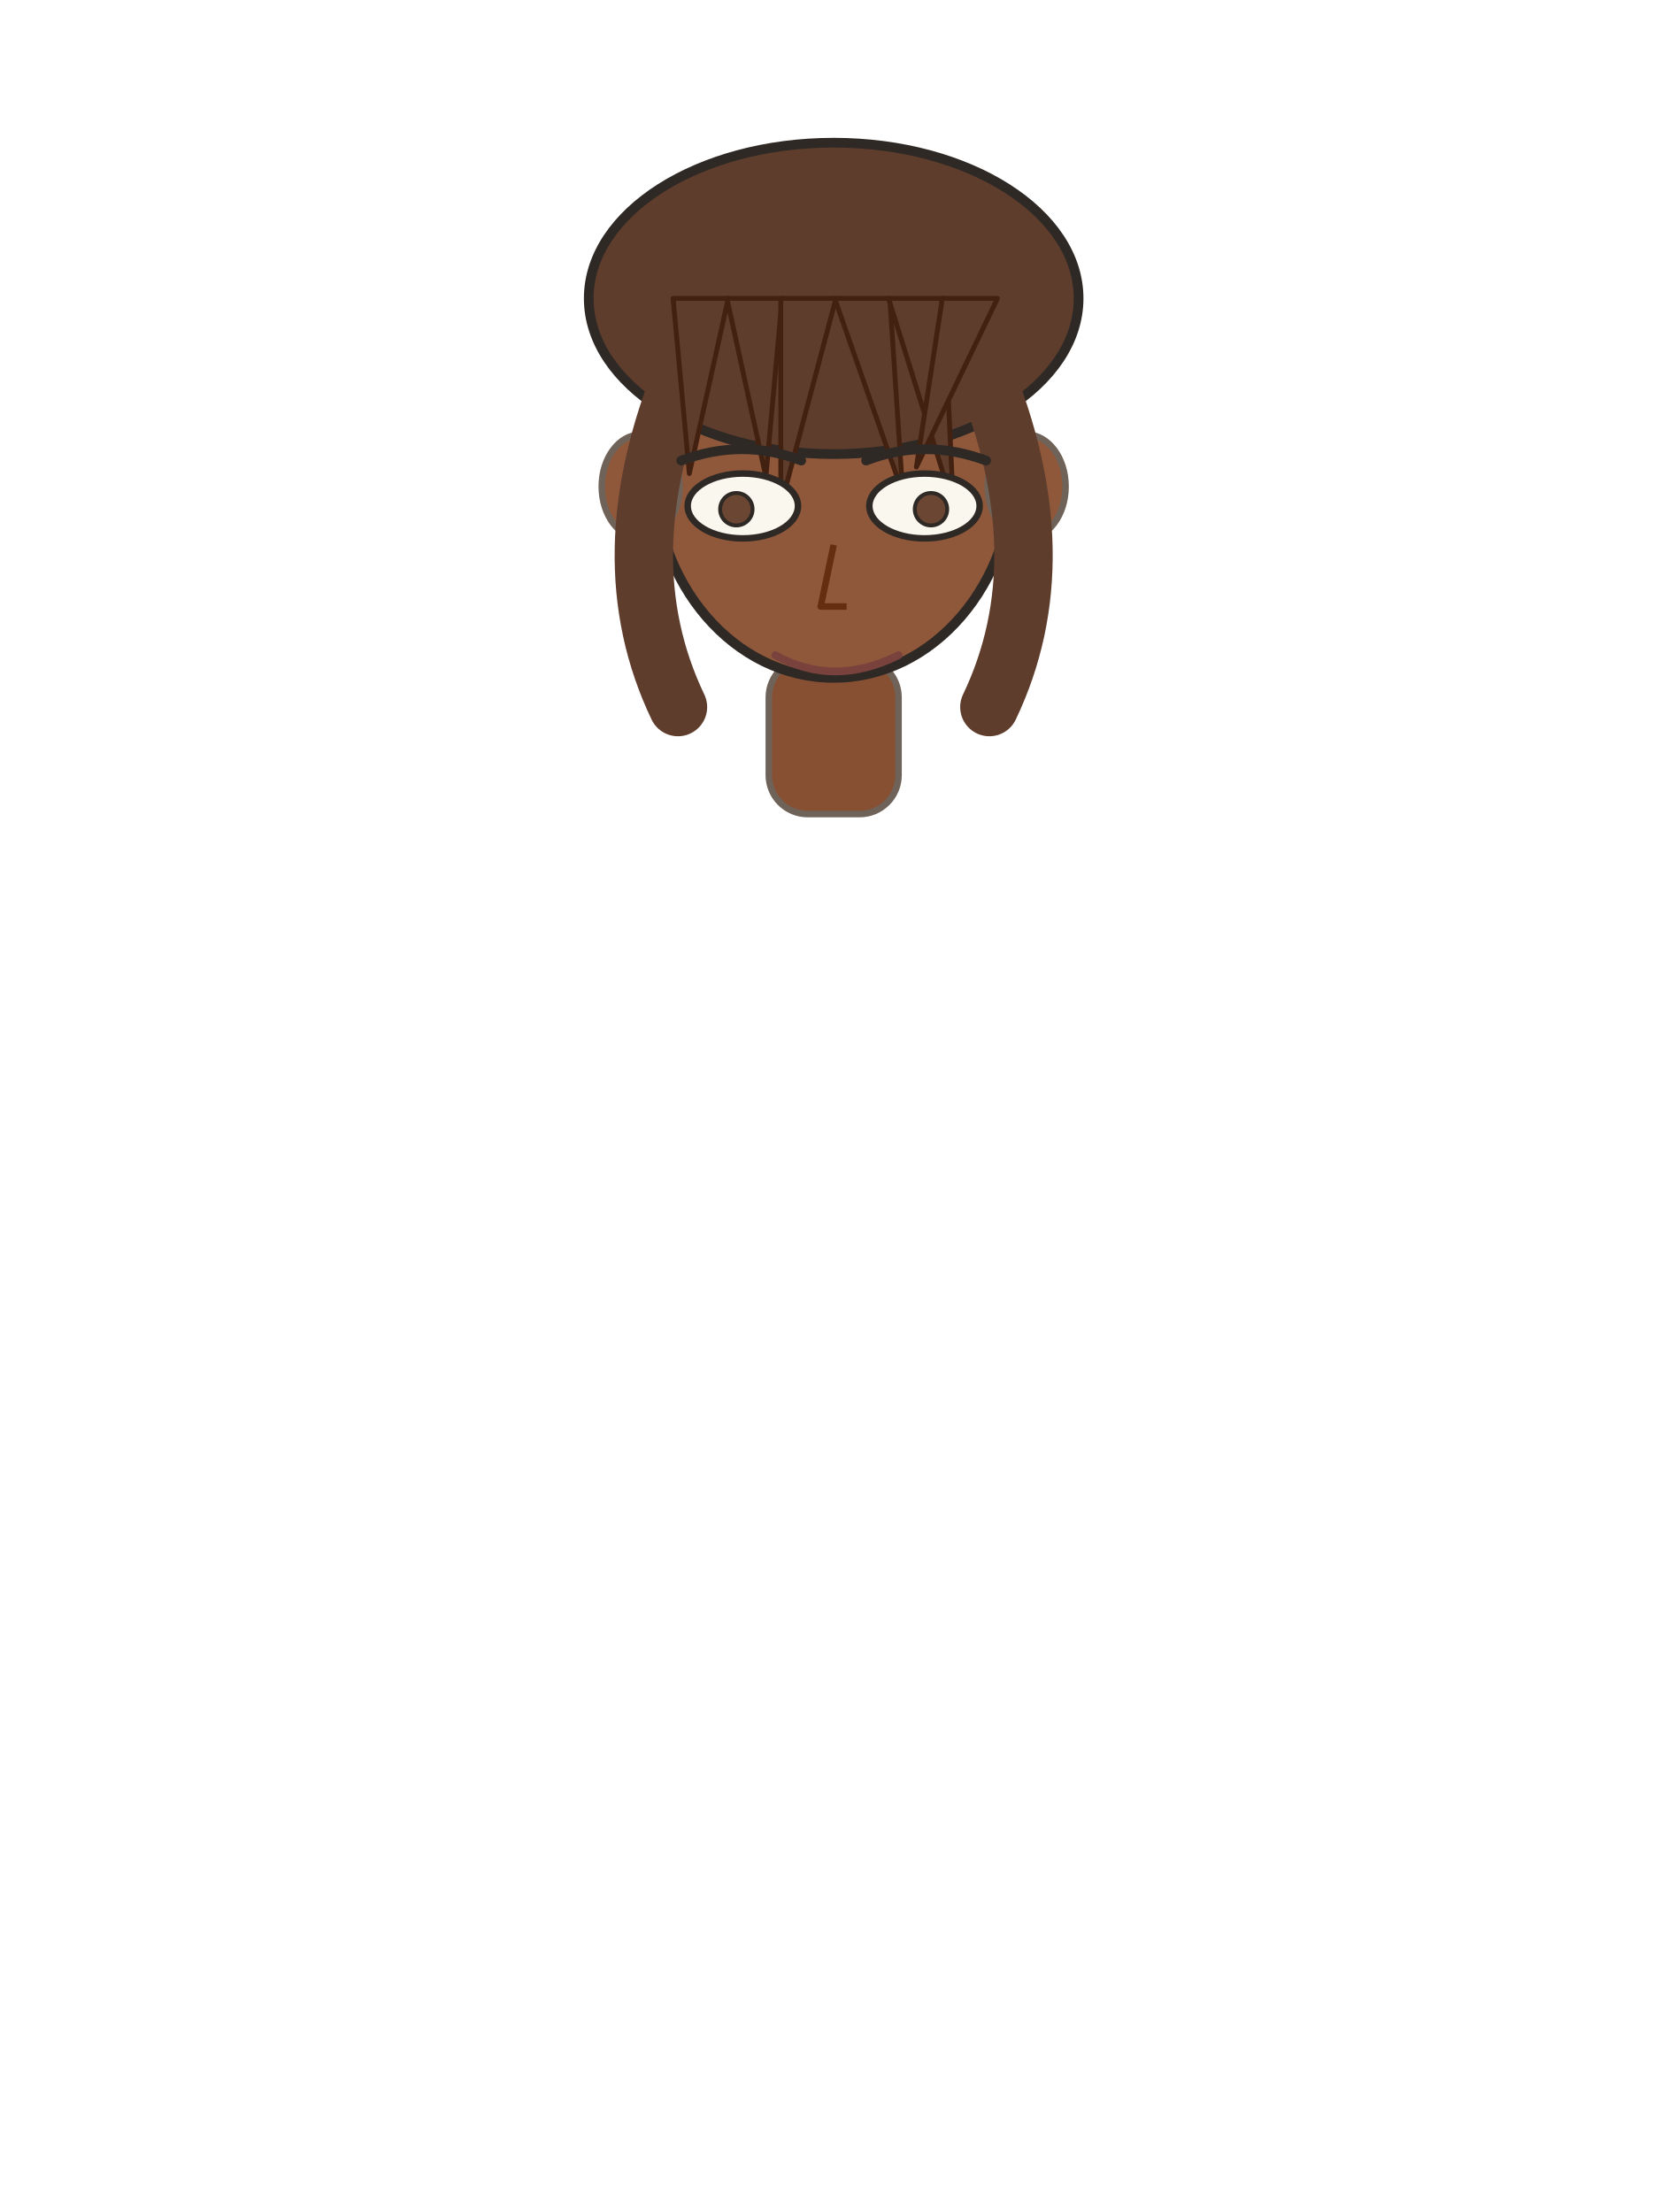
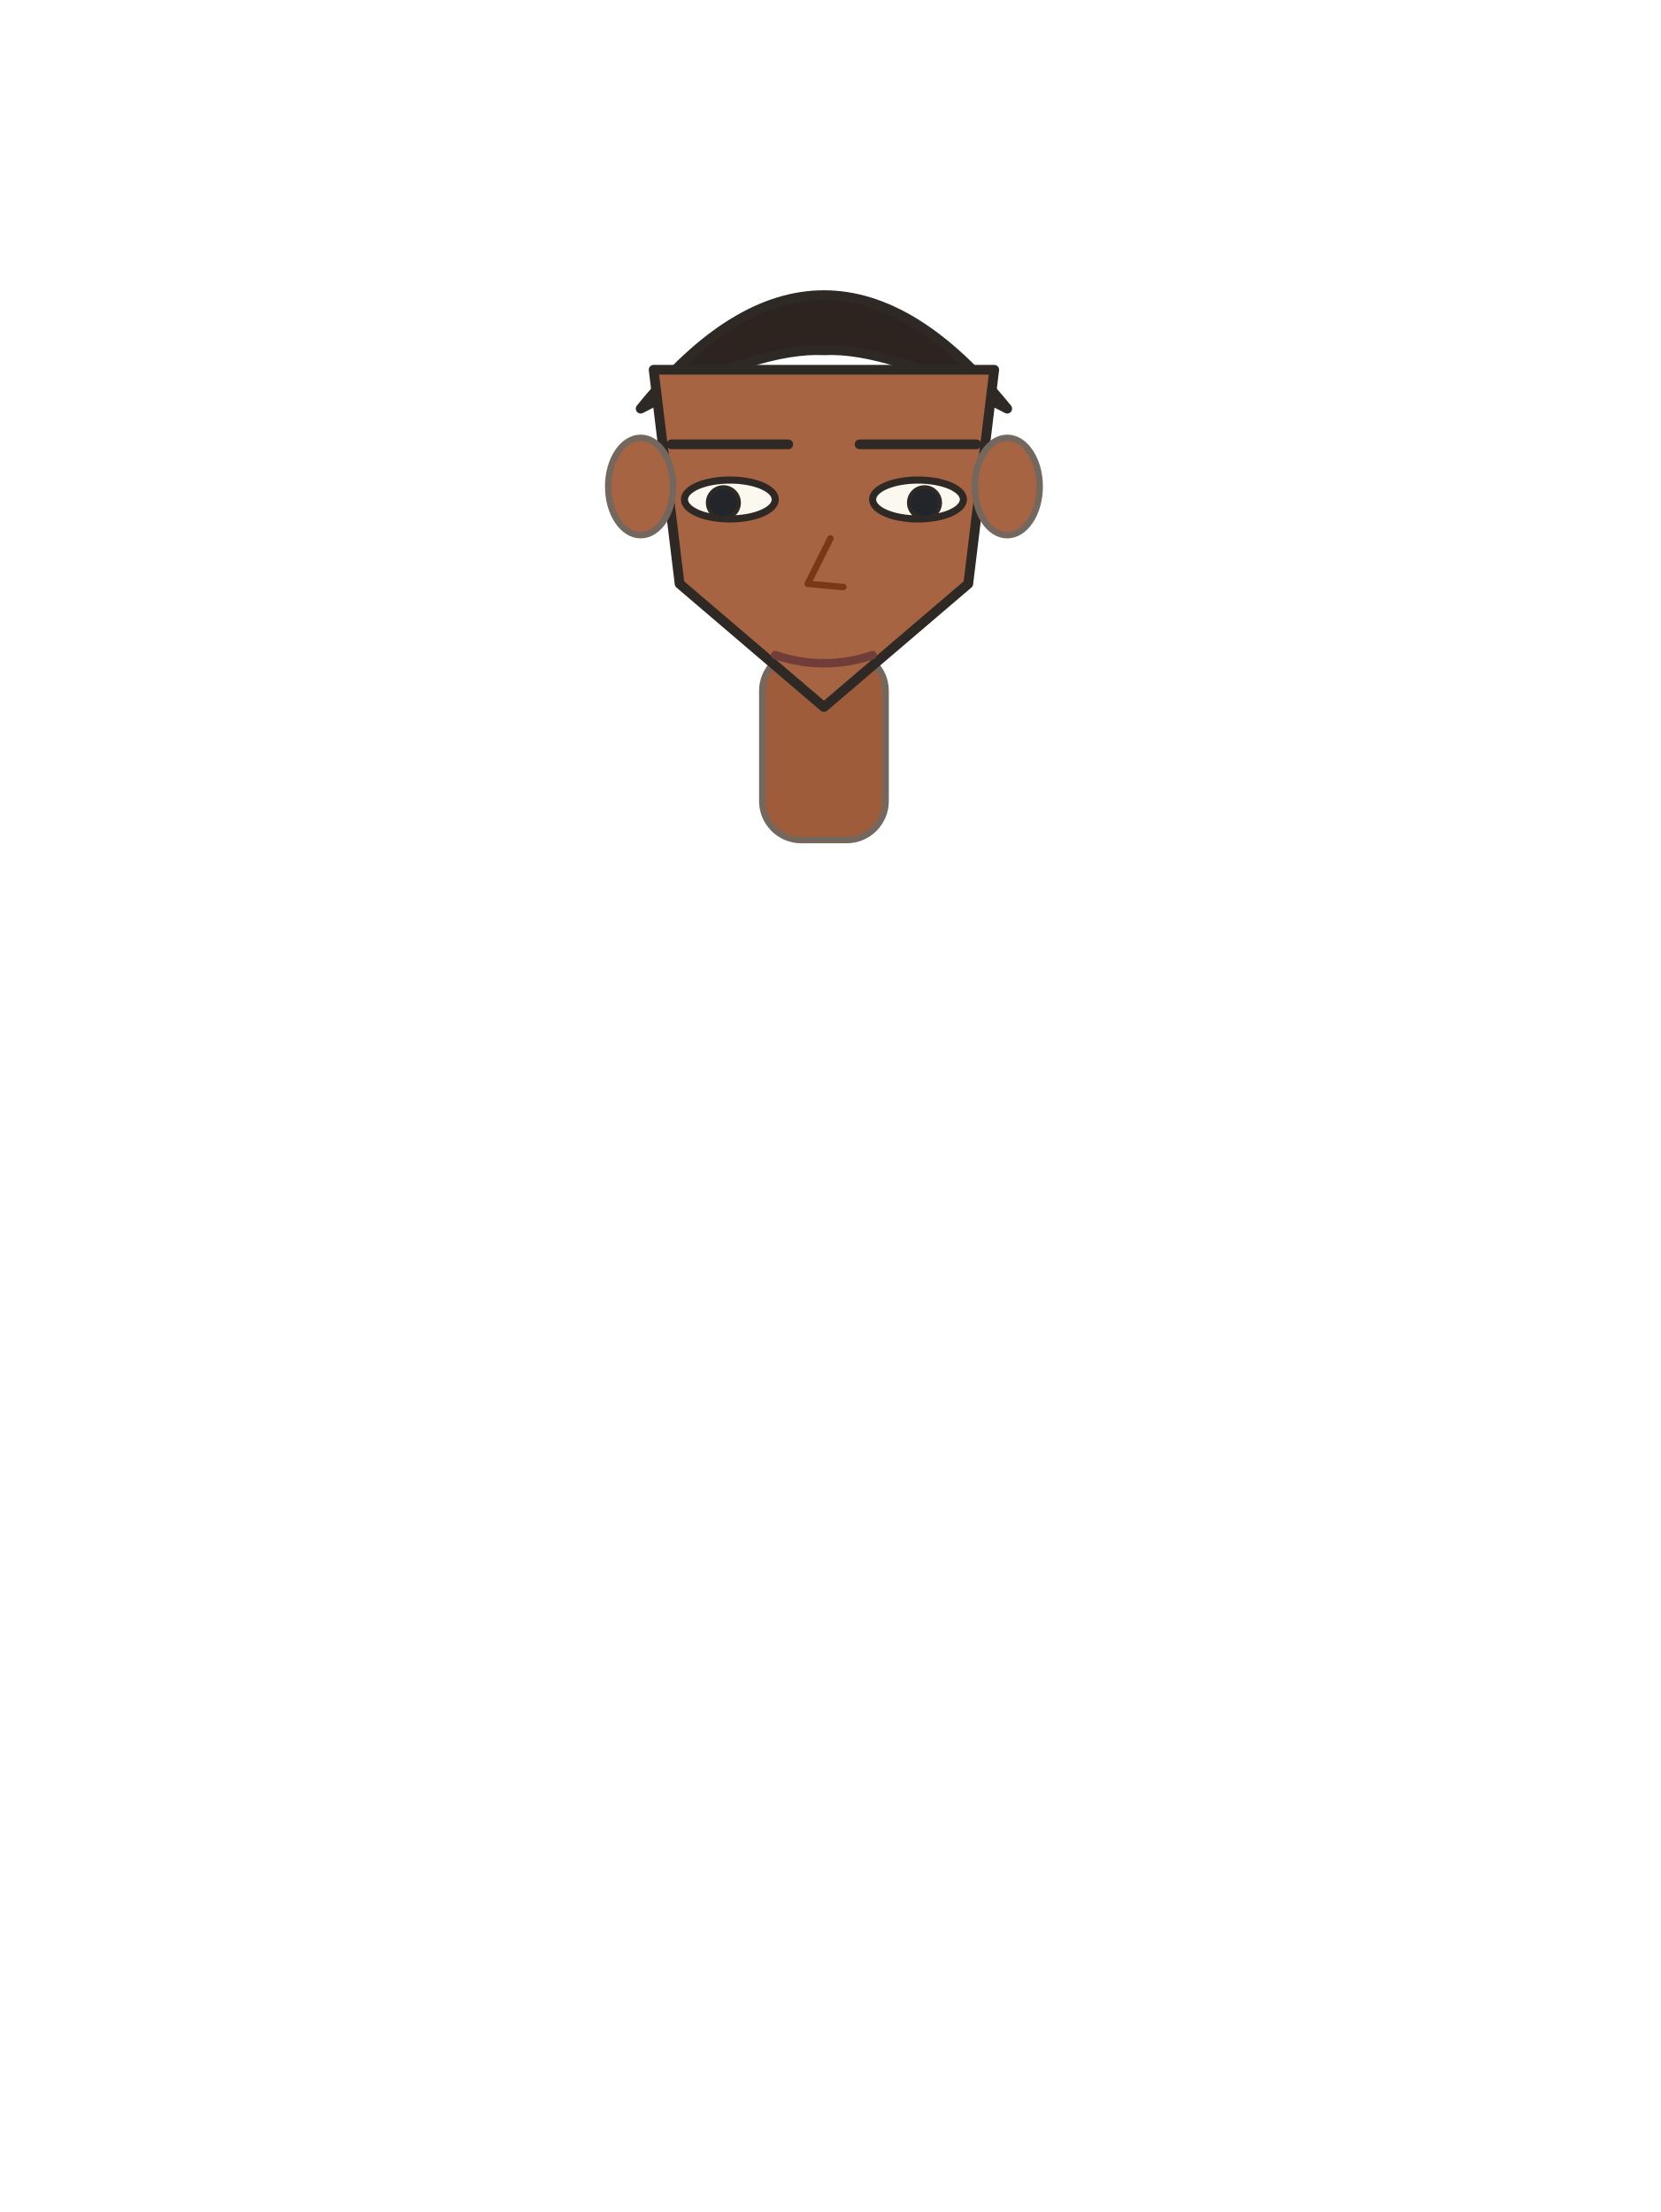
<svg xmlns="http://www.w3.org/2000/svg" baseProfile="full" height="682" version="1.1" viewBox="0 0 512 682" width="512">
  <defs />
-   <rect fill="#875033" height="48" rx="12" stroke="#6f6258" stroke-linecap="round" stroke-linejoin="round" stroke-width="2" width="40" x="237" y="203" />
-   <ellipse cx="257" cy="144.5" fill="#8f583b" rx="55.5" ry="64.5" stroke="#2f2925" stroke-linecap="round" stroke-linejoin="round" stroke-width="3" />
-   <ellipse cx="197.5" cy="150" fill="#8f583b" rx="12" ry="16" stroke="#6f6258" stroke-linecap="round" stroke-linejoin="round" stroke-width="2" />
-   <ellipse cx="316.5" cy="150" fill="#8f583b" rx="12" ry="16" stroke="#6f6258" stroke-linecap="round" stroke-linejoin="round" stroke-width="2" />
-   <ellipse cx="257" cy="92" fill="#5f3d2d" rx="75.5" ry="48" stroke="#2f2925" stroke-linecap="round" stroke-linejoin="round" stroke-width="3" />
-   <path d="M 211 114 Q 187 172 209 218" fill="none" stroke="#5f3d2d" stroke-linecap="round" stroke-width="18" />
-   <path d="M 303 114 Q 327 172 305 218" fill="none" stroke="#5f3d2d" stroke-linecap="round" stroke-width="18" />
-   <path d="M 207.5 92 L 224.5 92 L 212.5 146 Z" fill="#5f3d2d" stroke="#432111" stroke-linecap="round" stroke-linejoin="round" stroke-width="1.5" />
-   <path d="M 224.1 92 L 241.1 92 L 236.1 147 Z" fill="#5f3d2d" stroke="#432111" stroke-linecap="round" stroke-linejoin="round" stroke-width="1.5" />
-   <path d="M 240.7 92 L 257.7 92 L 240.7 156 Z" fill="#5f3d2d" stroke="#432111" stroke-linecap="round" stroke-linejoin="round" stroke-width="1.5" />
-   <path d="M 257.3 92 L 274.3 92 L 278.3 152 Z" fill="#5f3d2d" stroke="#432111" stroke-linecap="round" stroke-linejoin="round" stroke-width="1.5" />
-   <path d="M 273.9 92 L 290.9 92 L 293.9 156 Z" fill="#5f3d2d" stroke="#432111" stroke-linecap="round" stroke-linejoin="round" stroke-width="1.5" />
-   <path d="M 290.5 92 L 307.5 92 L 282.5 144 Z" fill="#5f3d2d" stroke="#432111" stroke-linecap="round" stroke-linejoin="round" stroke-width="1.5" />
-   <ellipse cx="229" cy="156" fill="#faf7ef" rx="17" ry="10" stroke="#2f2925" stroke-linecap="round" stroke-linejoin="round" stroke-width="2" />
-   <circle cx="227" cy="157" fill="#6b4632" r="5" stroke="#2f2925" stroke-width="1.2" />
-   <path d="M 247 142 Q 229 135 210 142" fill="none" stroke="#2f2925" stroke-linecap="round" stroke-width="3" />
-   <ellipse cx="285" cy="156" fill="#faf7ef" rx="17" ry="10" stroke="#2f2925" stroke-linecap="round" stroke-linejoin="round" stroke-width="2" />
-   <circle cx="287" cy="157" fill="#6b4632" r="5" stroke="#2f2925" stroke-width="1.2" />
-   <path d="M 267 142 Q 285 135 304 142" fill="none" stroke="#2f2925" stroke-linecap="round" stroke-width="3" />
-   <path d="M 257 168 L 253 187 L 261 187" fill="none" stroke="#652e11" stroke-linejoin="round" stroke-width="2" />
-   <path d="M 239 202 Q 257 212 277 202" fill="none" stroke="#7a423c" stroke-linecap="round" stroke-width="2.4" />
+   <rect fill="#9f5c3b" height="58" rx="12" stroke="#74675d" stroke-linecap="round" stroke-linejoin="round" stroke-width="2" width="38" x="235.0" y="201" />
+   <path d="M 197.5 126 Q 254 56 310.5 126 Q 274 107 254 108 Q 234 107 197.5 126 Z" fill="#2d231f" stroke="#2f2925" stroke-linecap="round" stroke-linejoin="round" stroke-width="3" />
+   <polygon fill="#a76443" points="201.5,114 209.5,180 254,218.0 298.5,180 306.5,114" stroke="#2f2925" stroke-linecap="round" stroke-linejoin="round" stroke-width="3" />
+   <ellipse cx="197.5" cy="150" fill="#a76443" rx="10" ry="15" stroke="#74675d" stroke-linecap="round" stroke-linejoin="round" stroke-width="2" />
+   <ellipse cx="310.5" cy="150" fill="#a76443" rx="10" ry="15" stroke="#74675d" stroke-linecap="round" stroke-linejoin="round" stroke-width="2" />
+   <ellipse cx="225" cy="154" fill="#fbf8ef" rx="14" ry="6" stroke="#2f2925" stroke-linecap="round" stroke-linejoin="round" stroke-width="2.2" />
+   <circle cx="223" cy="155" fill="#22262a" r="4.8" stroke="#2f2925" stroke-width="1.2" />
+   <line stroke="#2f2925" stroke-linecap="round" stroke-width="3" x1="207" x2="243" y1="137" y2="137" />
+   <ellipse cx="283" cy="154" fill="#fbf8ef" rx="14" ry="6" stroke="#2f2925" stroke-linecap="round" stroke-linejoin="round" stroke-width="2.2" />
+   <circle cx="285" cy="155" fill="#22262a" r="4.8" stroke="#2f2925" stroke-width="1.2" />
+   <line stroke="#2f2925" stroke-linecap="round" stroke-width="3" x1="265" x2="301" y1="137" y2="137" />
+   <path d="M 256 166 L 249 180 L 260 181" fill="none" stroke="#7b3817" stroke-linecap="round" stroke-linejoin="round" stroke-width="2" />
+   <path d="M 239 202 Q 254 207 269 202" fill="none" stroke="#713d38" stroke-linecap="round" stroke-linejoin="round" stroke-width="2.6" />
</svg>
